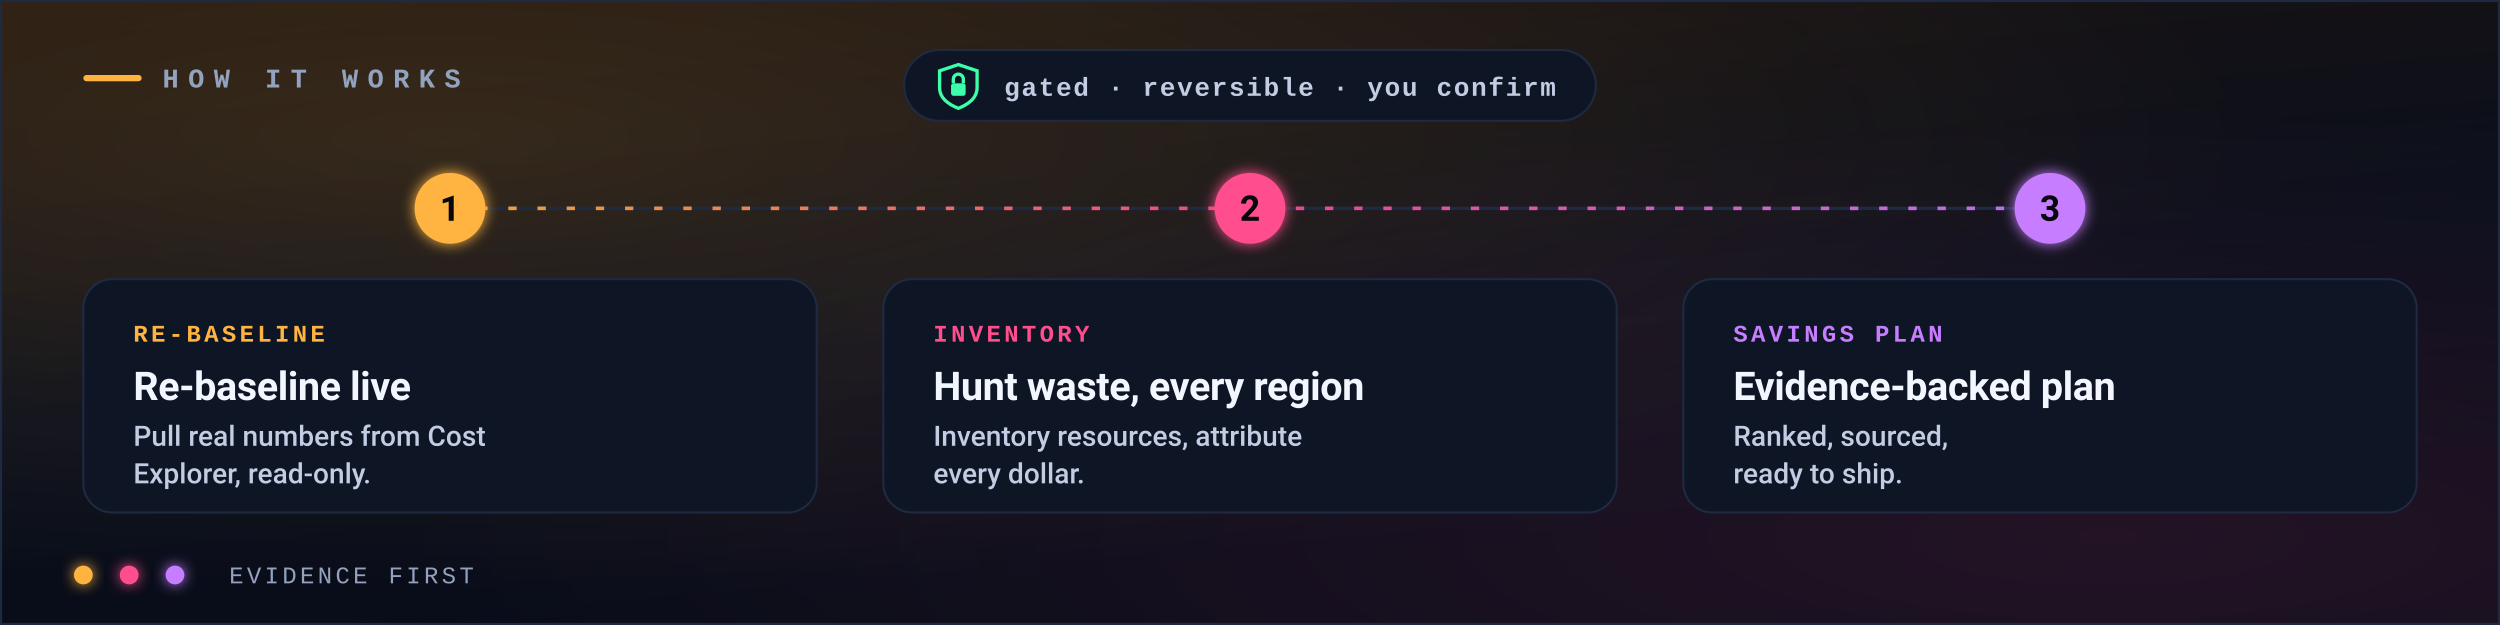
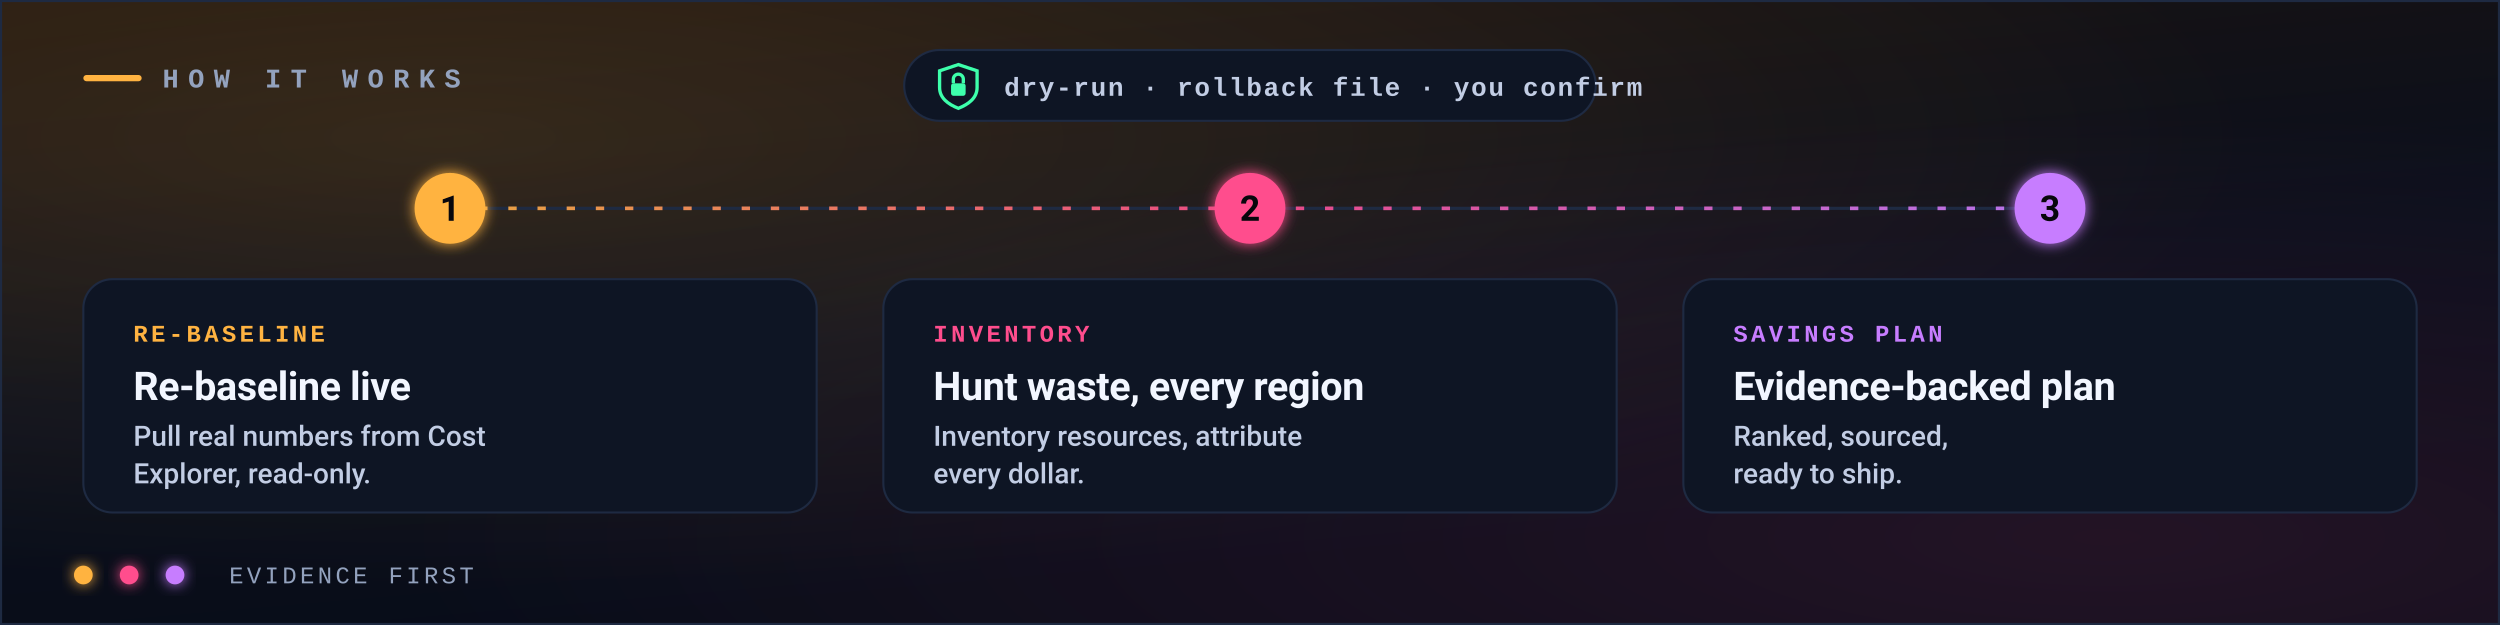
<svg xmlns="http://www.w3.org/2000/svg" viewBox="0 0 1200 300" width="1200" height="300" fill="none" role="img" aria-label="How aws-cost-audit works: 1 re-baseline live spend from Cost Explorer, 2 hunt waste across every region, 3 ship an evidence-backed savings plan. Every action is gated, reversible, and you confirm.">
  <defs>
    <linearGradient id="a-ground" x1="0" y1="0" x2="0.35" y2="1">
      <stop offset="0%" stop-color="#1C1410" />
      <stop offset="60%" stop-color="#0A0F1C" />
      <stop offset="100%" stop-color="#080C18" />
    </linearGradient>
    <linearGradient id="a-flow" gradientUnits="userSpaceOnUse" x1="216" y1="100" x2="984" y2="100">
      <stop offset="0%" stop-color="#FFB341" />
      <stop offset="50%" stop-color="#FF4D8D" />
      <stop offset="100%" stop-color="#C77DFF" />
    </linearGradient>
    <filter id="a-glow-sm" x="-60%" y="-60%" width="220%" height="220%">
      <feGaussianBlur stdDeviation="3.2" result="b" />
      <feMerge>
        <feMergeNode in="b" />
        <feMergeNode in="SourceGraphic" />
      </feMerge>
    </filter>
    <radialGradient id="v2-bloomA" cx="0.18" cy="0.22" r="0.72">
      <stop offset="0%" stop-color="#FFB341" stop-opacity="0.14" />
      <stop offset="100%" stop-color="#FFB341" stop-opacity="0" />
    </radialGradient>
    <radialGradient id="v2-bloomB" cx="0.84" cy="0.86" r="0.68">
      <stop offset="0%" stop-color="#FF4D8D" stop-opacity="0.11" />
      <stop offset="100%" stop-color="#FF4D8D" stop-opacity="0" />
    </radialGradient>
  </defs>
  <style>
    .disp { font-family: system-ui, -apple-system, 'Segoe UI', Roboto, 'Helvetica Neue', Arial, sans-serif; }
    .mono { font-family: ui-monospace, SFMono-Regular, 'SF Mono', Menlo, Consolas, 'Liberation Mono', monospace; }
    .num   { fill: #07070C; font-size: 17px; font-weight: 700; }
    .head  { fill: #F2F6FF; font-size: 19px; font-weight: 700; letter-spacing: -0.2px; }
    .body  { fill: #C2CDE4; font-size: 13.5px; font-weight: 500; }
    .eyebr { font-size: 11.5px; font-weight: 600; letter-spacing: 1.6px; }
    .kicker { font-size: 13px; font-weight: 600; letter-spacing: 4.5px; fill: #93A2BE; }
    .badge { fill: #C2CDE4; font-size: 12.5px; font-weight: 600; letter-spacing: 0.8px; }
    .tag   { font-size: 11.5px; letter-spacing: 1.6px; fill: #93A2BE; }

    @keyframes a-flowdash { to { stroke-dashoffset: -240; } }
    .flowline { animation: a-flowdash 14s linear infinite; }

    @keyframes a-rise { from { opacity: 0; transform: translateY(6px); } to { opacity: 1; transform: translateY(0); } }
    .row-1 { animation: a-rise 0.6s ease-out 0.4s both; }
    .row-2 { animation: a-rise 0.6s ease-out 0.9s both; }
    .row-3 { animation: a-rise 0.6s ease-out 1.4s both; }

    @keyframes a-pip { 0%,100% { opacity: 0.45; } 50% { opacity: 1; } }
    .d1 { animation: a-pip 5s ease-in-out infinite 0s; }
    .d2 { animation: a-pip 5s ease-in-out infinite 0.35s; }
    .d3 { animation: a-pip 5s ease-in-out infinite 0.7s; }

    @keyframes a-breathe { 0%,100% { opacity: 0.6; } 50% { opacity: 1; } }
    .badgepulse { animation: a-breathe 8s ease-in-out infinite; }

    @media (prefers-reduced-motion: reduce) {
      * { animation: none !important; }
    }
      @keyframes v2-breathe { 0%,100% { opacity:0.66; } 50% { opacity:1; } }
    .v2bloom { animation: v2-breathe 11s ease-in-out infinite; }
  </style>
  <rect width="1200" height="300" fill="url(#a-ground)" />
  <g class="v2bloom">
    <rect width="1200" height="300" fill="url(#v2-bloomA)" />
    <rect width="1200" height="300" fill="url(#v2-bloomB)" />
  </g>
  <rect x="0.5" y="0.5" width="1199" height="299" fill="none" stroke="#1E2A42" stroke-width="1" />
  <rect x="40" y="36" width="28" height="3" rx="1.5" fill="#FFB341" />
  <text class="mono kicker" x="78" y="42">HOW IT WORKS</text>
  <g class="badgepulse">
    <rect x="434" y="24" width="332" height="34" rx="17" fill="#0E1524" stroke="#1E2A42" />
    <g transform="translate(450,31)" stroke="#3DFFAB" stroke-width="1.6" fill="none">
      <path d="M10 0 L19 3 V11 C19 16 15 19 10 21 C5 19 1 16 1 11 V3 Z" />
      <rect x="6.5" y="9" width="7" height="6" rx="1.2" fill="#3DFFAB" stroke="none" />
      <path d="M7.6 9 V7 a2.4 2.4 0 0 1 4.8 0 V9" />
    </g>
-     <text class="mono badge" x="482" y="46">gated · reversible · you confirm</text>
+     <text class="mono badge" x="482" y="46">dry-run · rollback file · you confirm</text>
  </g>
  <line x1="216" y1="100" x2="984" y2="100" stroke="#1E2A42" stroke-width="1.5" />
  <line class="flowline" x1="216" y1="100" x2="984" y2="100" stroke="url(#a-flow)" stroke-width="1.75" stroke-dasharray="4 10" opacity="0.9" />
  <g transform="translate(0,0)">
    <g class="row-1">
      <circle cx="216" cy="100" r="17" fill="#FFB341" filter="url(#a-glow-sm)" />
      <text class="disp num" x="216" y="106" text-anchor="middle">1</text>
      <rect x="40" y="134" width="352" height="112" rx="14" fill="#0E1524" stroke="#1E2A42" />
      <text class="mono eyebr" x="64" y="164" fill="#FFB341">RE-BASELINE</text>
      <text class="disp head" x="64" y="192">Re-baseline live</text>
      <text class="disp body" x="64" y="214">Pull real numbers from Cost</text>
      <text class="disp body" x="64" y="232">Explorer, read-only.</text>
    </g>
  </g>
  <g transform="translate(0,0)">
    <g class="row-2">
      <circle cx="600" cy="100" r="17" fill="#FF4D8D" filter="url(#a-glow-sm)" />
      <text class="disp num" x="600" y="106" text-anchor="middle">2</text>
      <rect x="424" y="134" width="352" height="112" rx="14" fill="#0E1524" stroke="#1E2A42" />
      <text class="mono eyebr" x="448" y="164" fill="#FF4D8D">INVENTORY</text>
      <text class="disp head" x="448" y="192">Hunt waste, every region</text>
      <text class="disp body" x="448" y="214">Inventory resources, attribute</text>
      <text class="disp body" x="448" y="232">every dollar.</text>
    </g>
  </g>
  <g transform="translate(0,0)">
    <g class="row-3">
      <circle cx="984" cy="100" r="17" fill="#C77DFF" filter="url(#a-glow-sm)" />
      <text class="disp num" x="984" y="106" text-anchor="middle">3</text>
      <rect x="808" y="134" width="352" height="112" rx="14" fill="#0E1524" stroke="#1E2A42" />
      <text class="mono eyebr" x="832" y="164" fill="#C77DFF">SAVINGS PLAN</text>
      <text class="disp head" x="832" y="192">Evidence-backed plan</text>
      <text class="disp body" x="832" y="214">Ranked, sourced,</text>
      <text class="disp body" x="832" y="232">ready to ship.</text>
    </g>
  </g>
  <g transform="translate(40,276)">
    <g class="d1">
      <circle cx="0" cy="0" r="4.5" fill="#FFB341" filter="url(#a-glow-sm)" />
    </g>
    <g class="d2">
      <circle cx="22" cy="0" r="4.5" fill="#FF4D8D" filter="url(#a-glow-sm)" />
    </g>
    <g class="d3">
      <circle cx="44" cy="0" r="4.5" fill="#C77DFF" filter="url(#a-glow-sm)" />
    </g>
    <text class="mono tag" x="70" y="4">EVIDENCE FIRST</text>
  </g>
</svg>
